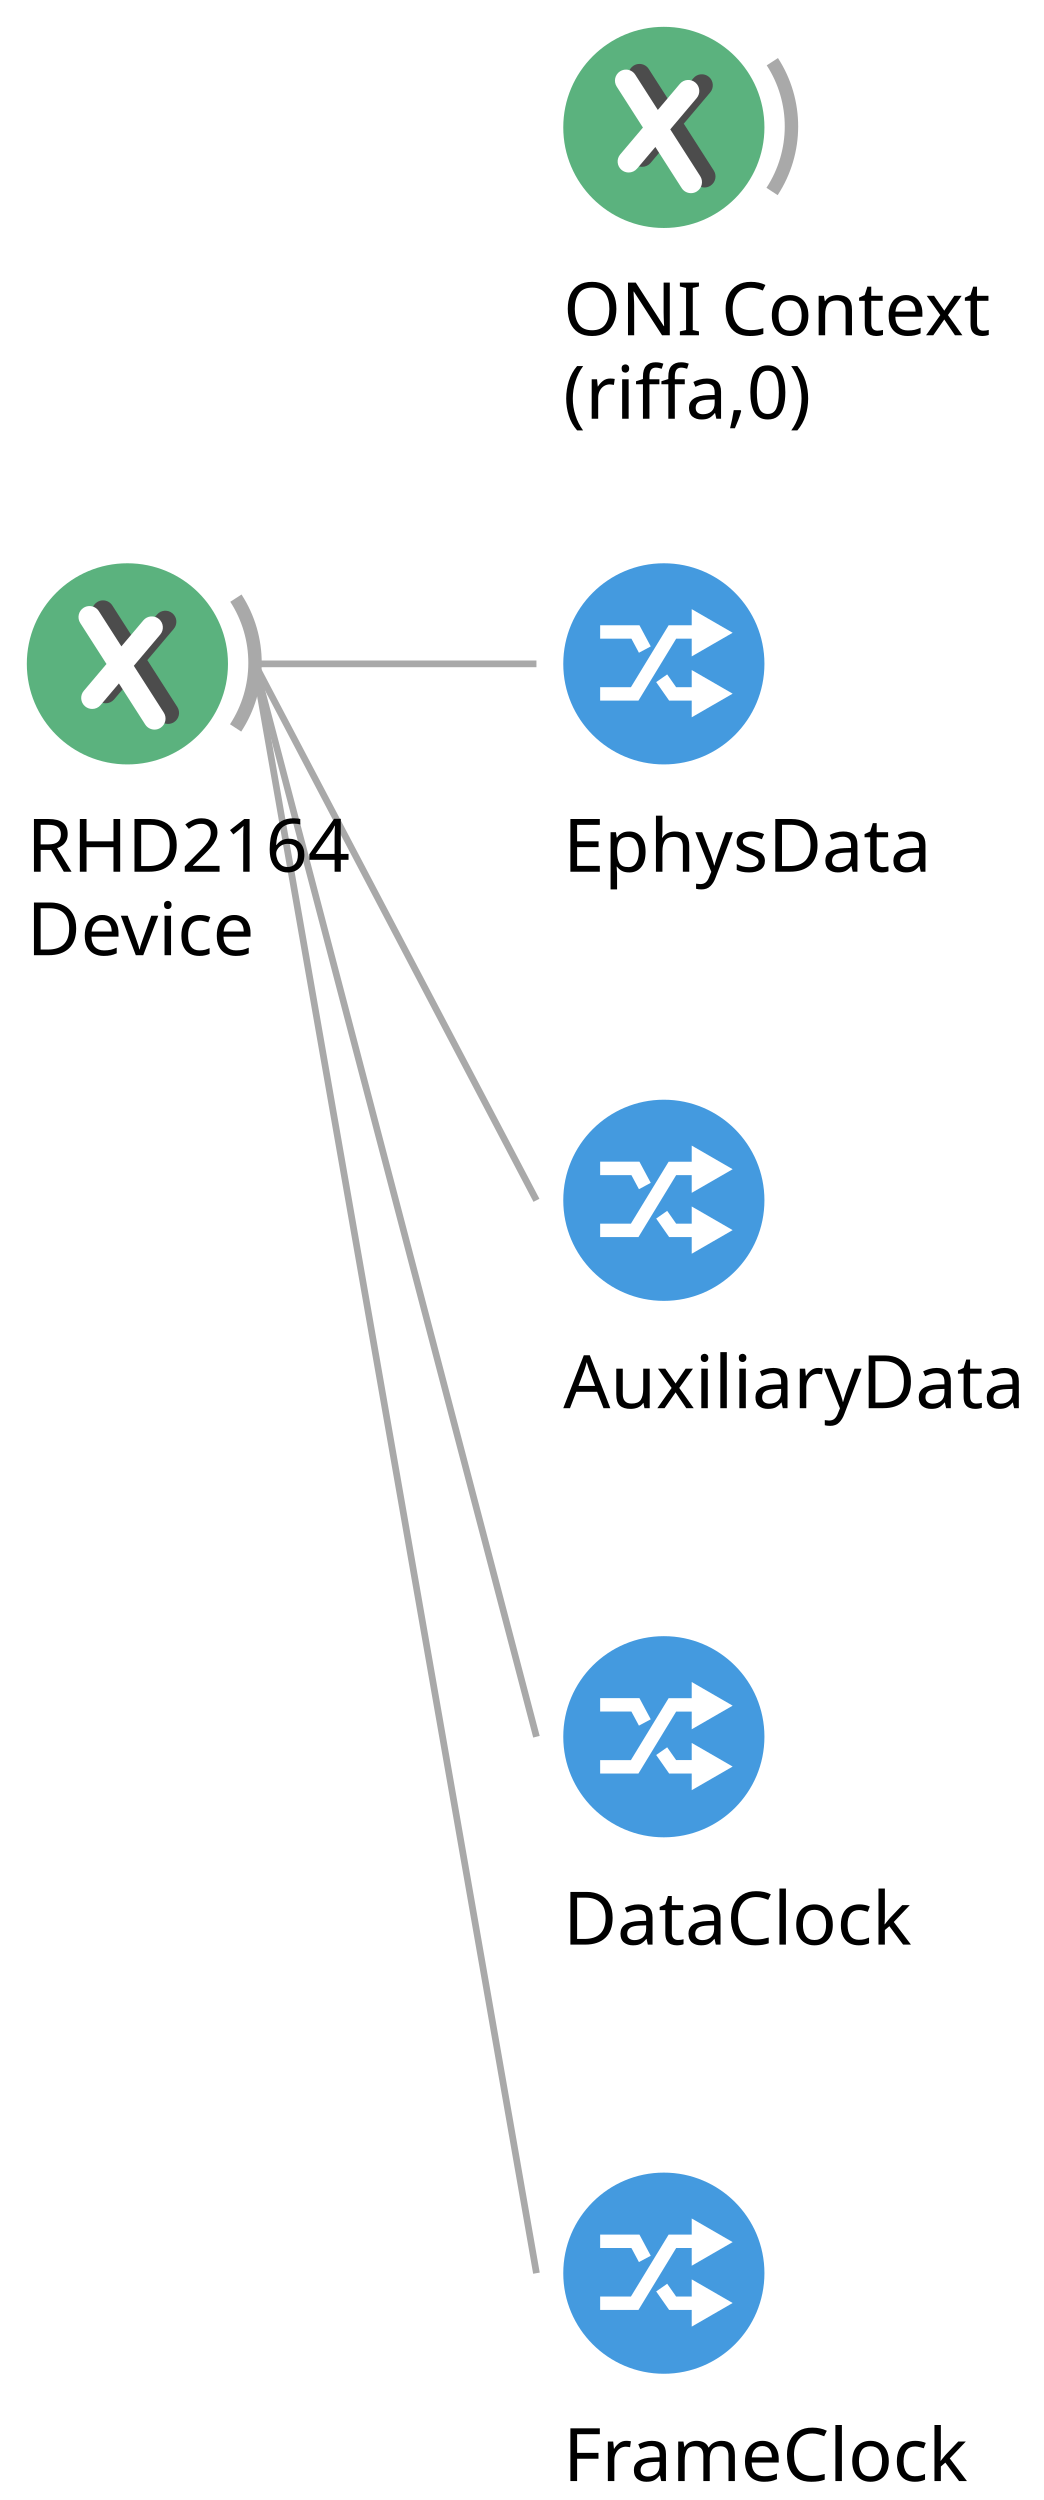
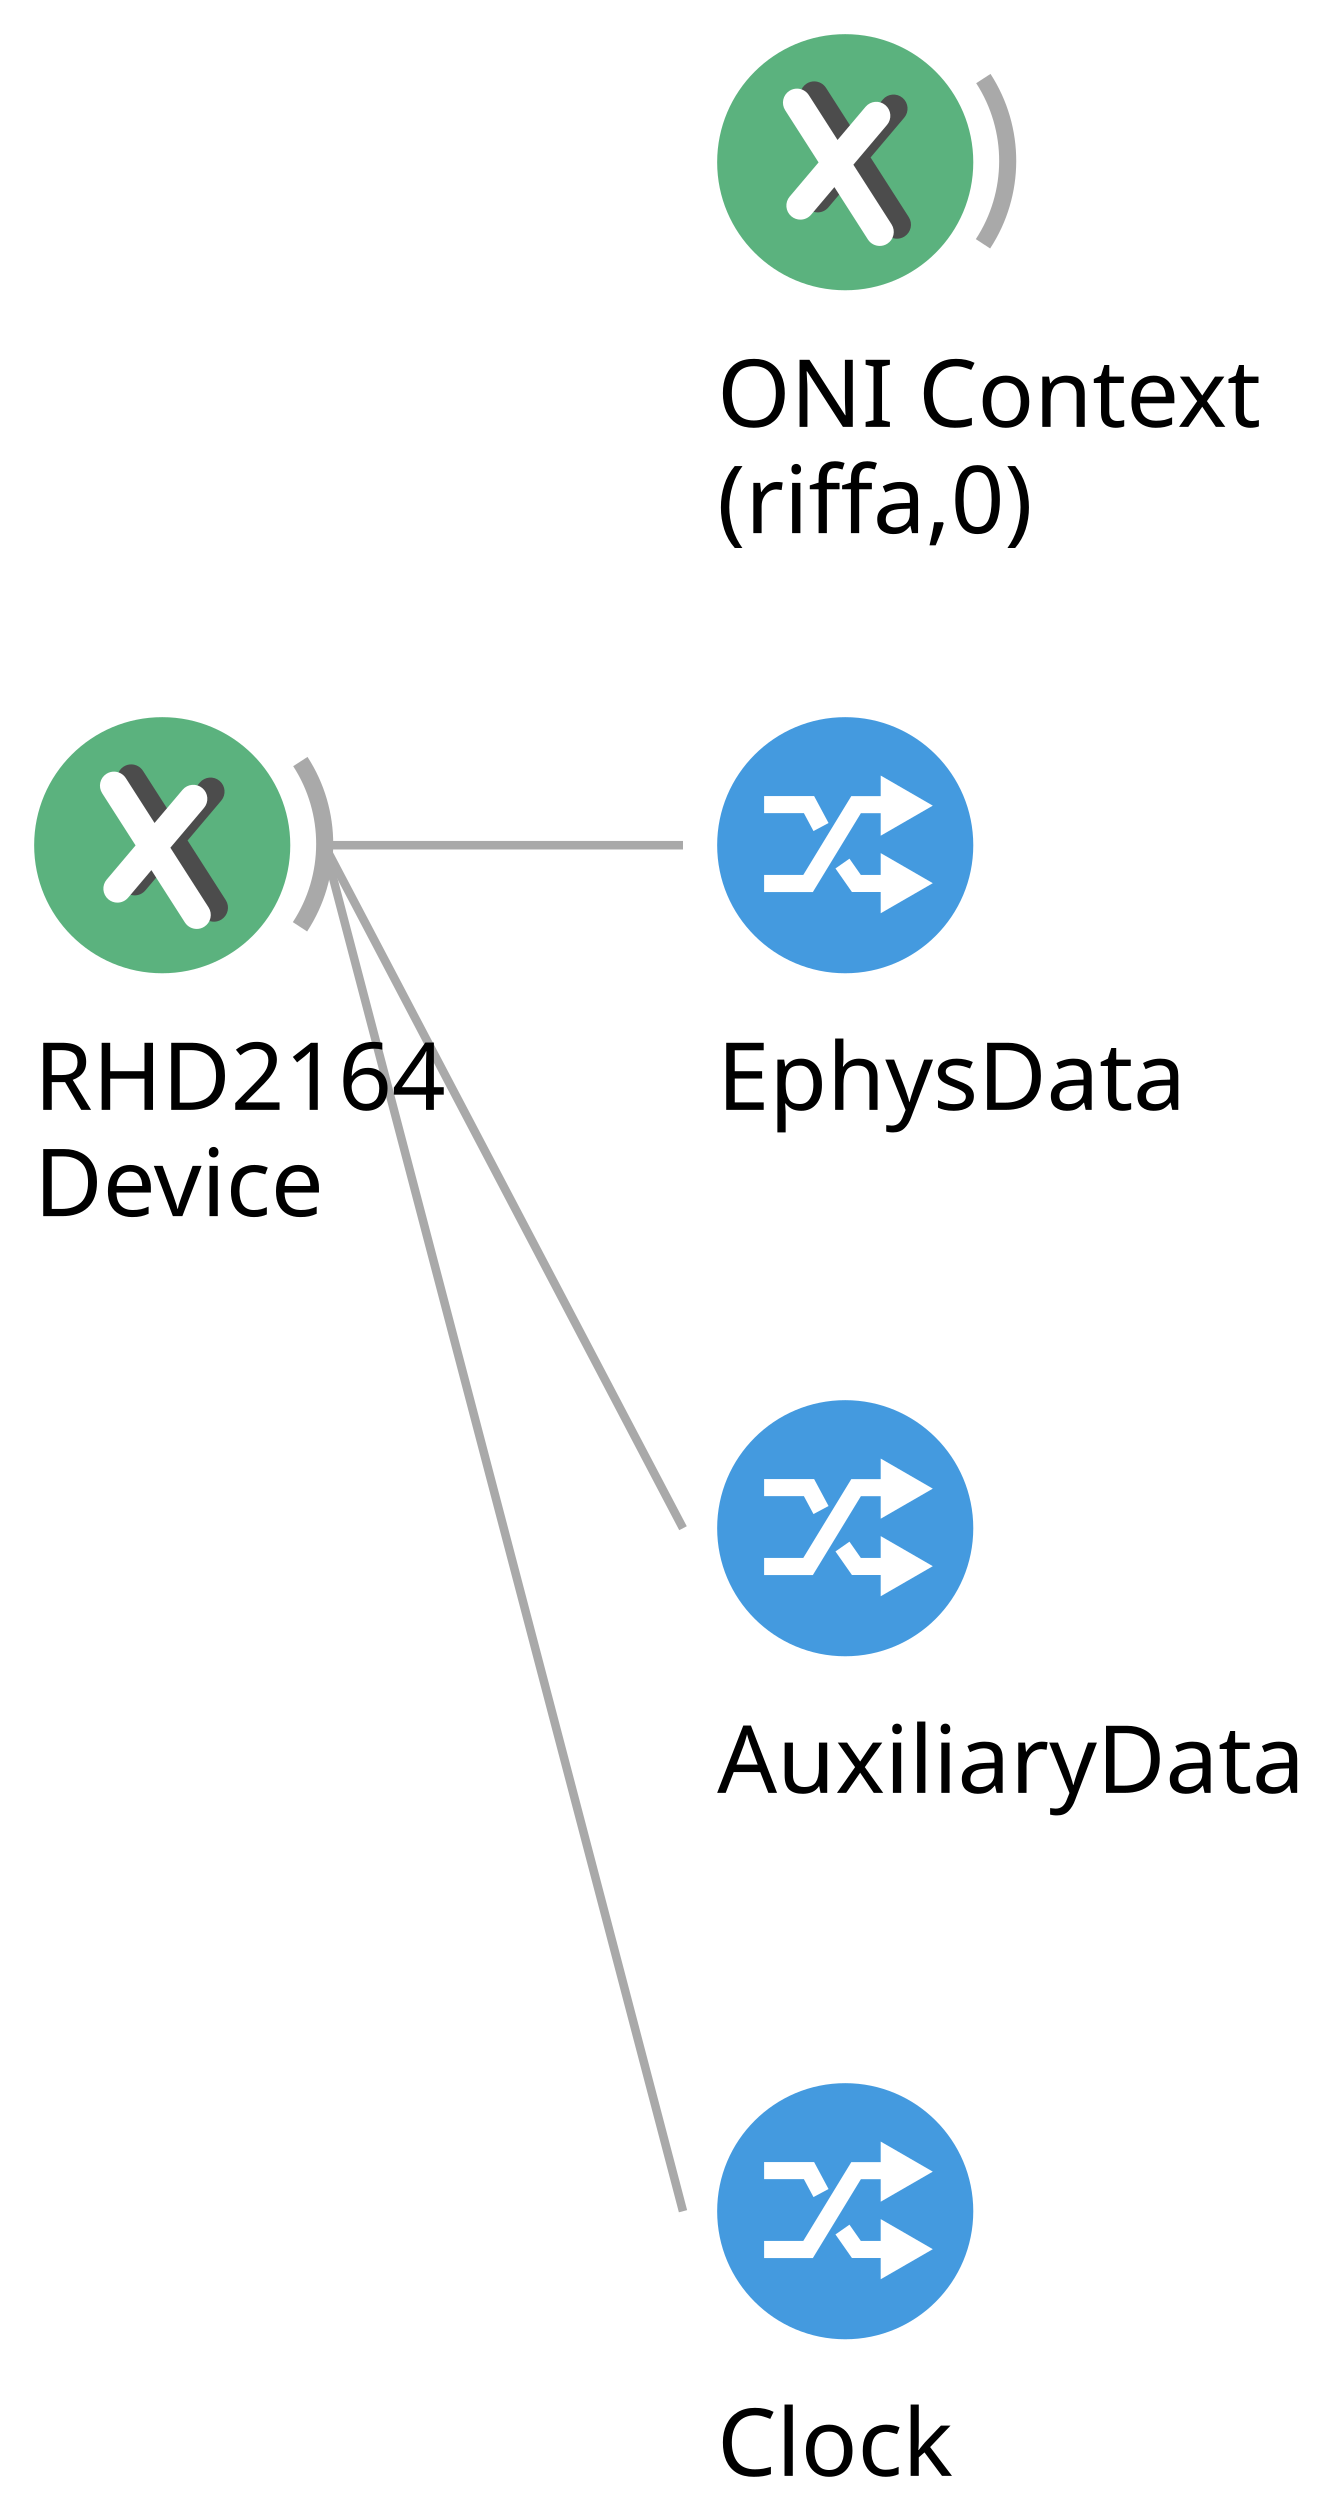
- <svg xmlns="http://www.w3.org/2000/svg" width="155.607" height="372.825" id="SvgGdi_output">
+ <svg xmlns="http://www.w3.org/2000/svg" width="155.607" height="292.825" id="SvgGdi_output">
  <rect id="background" height="100.00%" style="fill:rgb(255,255,255);" width="100.00%" y="0.00" x="0.00" />
  <g style="shape-rendering:auto;" id="root_group">
    <line y1="99.00" style="stroke:rgb(169,169,169);fill:none;stroke-linecap:butt;stroke-miterlimit:9;opacity:1;stroke-width:1;stroke-linejoin:miter;" id="55" x2="80.00" y2="99.00" x1="38.00" />
    <line y1="99.00" style="stroke:rgb(169,169,169);fill:none;stroke-linecap:butt;stroke-miterlimit:9;opacity:1;stroke-width:1;stroke-linejoin:miter;" id="56" x2="80.00" y2="179.00" x1="38.00" />
    <line y1="99.00" style="stroke:rgb(169,169,169);fill:none;stroke-linecap:butt;stroke-miterlimit:9;opacity:1;stroke-width:1;stroke-linejoin:miter;" id="57" x2="80.00" y2="259.00" x1="38.00" />
-     <line y1="99.00" style="stroke:rgb(169,169,169);fill:none;stroke-linecap:butt;stroke-miterlimit:9;opacity:1;stroke-width:1;stroke-linejoin:miter;" id="58" x2="80.00" y2="339.00" x1="38.00" />
-     <path d="M 31.179 5.2 C 34.998 11.092 34.981 18.682 31.136 24.557 " style="stroke:rgb(169,169,169);fill:none;stroke-linecap:butt;stroke-miterlimit:9;opacity:1;stroke-width:2;stroke-linejoin:miter;" transform="matrix(1.00 0.00 0.00 1.00 84.00 4.00 ) " id="59" />
-     <ellipse id="60" cy="15.00" cx="15.00" transform="matrix(1.00 0.00 0.00 1.00 84.00 4.00 ) " rx="15.00" ry="15.00" style="stroke:none;opacity:1;fill:rgb(91,178,126);" />
-     <path d="M 11.406 5.533 C 11.09 5.525 10.768 5.608 10.481 5.792 9.717 6.282 9.494 7.299 9.983 8.064 L 13.896 14.174 10.514 18.176 C 9.928 18.869 10.012 19.905 10.706 20.49 11.014 20.751 11.392 20.879 11.767 20.879 12.234 20.879 12.699 20.68 13.024 20.296 L 15.75 17.072 19.676 23.205 C 19.99 23.694 20.52 23.96 21.063 23.96 21.366 23.96 21.669 23.877 21.945 23.701 22.711 23.211 22.936 22.195 22.445 21.43 L 17.971 14.444 21.914 9.78 C 22.5 9.087 22.414 8.05 21.72 7.464 21.027 6.878 19.991 6.965 19.404 7.659 L 16.118 11.547 12.752 6.292 C 12.446 5.814 11.934 5.546 11.406 5.533 z " style="stroke:none;fill-rule:evenodd;opacity:1;fill:rgb(76,76,76);" transform="matrix(1.00 0.00 0.00 1.00 84.00 4.00 ) " id="61" />
-     <path d="M 9.39 6.381 C 9.073 6.373 8.752 6.456 8.465 6.639 7.7 7.129 7.478 8.146 7.967 8.912 L 11.88 15.022 8.497 19.023 C 7.911 19.716 7.996 20.752 8.69 21.338 8.998 21.599 9.375 21.726 9.75 21.726 10.217 21.726 10.683 21.528 11.007 21.143 L 13.733 17.919 17.659 24.052 C 17.973 24.541 18.503 24.807 19.047 24.807 19.349 24.807 19.653 24.724 19.928 24.548 20.695 24.058 20.919 23.042 20.428 22.278 L 15.955 15.292 19.898 10.628 C 20.484 9.935 20.397 8.897 19.703 8.312 19.011 7.726 17.974 7.812 17.387 8.506 L 14.101 12.394 10.736 7.139 C 10.429 6.662 9.917 6.394 9.39 6.381 z " style="stroke:none;fill-rule:evenodd;opacity:1;fill:rgb(255,255,255);" transform="matrix(1.00 0.00 0.00 1.00 84.00 4.00 ) " id="62" />
-     <text id="63" transform="matrix(1.00 0.00 0.00 1.00 0.00 0.00 ) " x="84.00" y="39.00" style="stroke:none;clip-path:url(#65_text_clipper);font-family:Microsoft Sans Serif;fill:rgb(0,0,0);font-size:8.25pt;opacity:1;">
-       <tspan dy="8.25pt" id="67">ONI Context</tspan>
+     <path d="M 31.179 5.2 C 34.998 11.092 34.981 18.682 31.136 24.557 " style="stroke:rgb(169,169,169);fill:none;stroke-linecap:butt;stroke-miterlimit:9;opacity:1;stroke-width:2;stroke-linejoin:miter;" transform="matrix(1.00 0.00 0.00 1.00 84.00 4.00 ) " id="58" />
+     <ellipse id="59" cy="15.00" cx="15.00" transform="matrix(1.00 0.00 0.00 1.00 84.00 4.00 ) " rx="15.00" ry="15.00" style="stroke:none;opacity:1;fill:rgb(91,178,126);" />
+     <path d="M 11.406 5.533 C 11.09 5.525 10.768 5.608 10.481 5.792 9.717 6.282 9.494 7.299 9.983 8.064 L 13.896 14.174 10.514 18.176 C 9.928 18.869 10.012 19.905 10.706 20.49 11.014 20.751 11.392 20.879 11.767 20.879 12.234 20.879 12.699 20.68 13.024 20.296 L 15.75 17.072 19.676 23.205 C 19.99 23.694 20.52 23.96 21.063 23.96 21.366 23.96 21.669 23.877 21.945 23.701 22.711 23.211 22.936 22.195 22.445 21.43 L 17.971 14.444 21.914 9.78 C 22.5 9.087 22.414 8.05 21.72 7.464 21.027 6.878 19.991 6.965 19.404 7.659 L 16.118 11.547 12.752 6.292 C 12.446 5.814 11.934 5.546 11.406 5.533 z " style="stroke:none;fill-rule:evenodd;opacity:1;fill:rgb(76,76,76);" transform="matrix(1.00 0.00 0.00 1.00 84.00 4.00 ) " id="60" />
+     <path d="M 9.39 6.381 C 9.073 6.373 8.752 6.456 8.465 6.639 7.7 7.129 7.478 8.146 7.967 8.912 L 11.88 15.022 8.497 19.023 C 7.911 19.716 7.996 20.752 8.69 21.338 8.998 21.599 9.375 21.726 9.75 21.726 10.217 21.726 10.683 21.528 11.007 21.143 L 13.733 17.919 17.659 24.052 C 17.973 24.541 18.503 24.807 19.047 24.807 19.349 24.807 19.653 24.724 19.928 24.548 20.695 24.058 20.919 23.042 20.428 22.278 L 15.955 15.292 19.898 10.628 C 20.484 9.935 20.397 8.897 19.703 8.312 19.011 7.726 17.974 7.812 17.387 8.506 L 14.101 12.394 10.736 7.139 C 10.429 6.662 9.917 6.394 9.39 6.381 z " style="stroke:none;fill-rule:evenodd;opacity:1;fill:rgb(255,255,255);" transform="matrix(1.00 0.00 0.00 1.00 84.00 4.00 ) " id="61" />
+     <text id="62" transform="matrix(1.00 0.00 0.00 1.00 0.00 0.00 ) " x="84.00" y="39.00" style="stroke:none;clip-path:url(#64_text_clipper);font-family:Microsoft Sans Serif;fill:rgb(0,0,0);font-size:8.25pt;opacity:1;">
+       <tspan dy="8.25pt" id="66">ONI Context</tspan>
    </text>
-     <text id="69" transform="matrix(1.00 0.00 0.00 1.00 0.00 0.00 ) " x="84.00" y="51.45" style="stroke:none;clip-path:url(#71_text_clipper);font-family:Microsoft Sans Serif;fill:rgb(0,0,0);font-size:8.25pt;opacity:1;">
-       <tspan dy="8.25pt" id="73">(riffa,0)</tspan>
+     <text id="68" transform="matrix(1.00 0.00 0.00 1.00 0.00 0.00 ) " x="84.00" y="51.45" style="stroke:none;clip-path:url(#70_text_clipper);font-family:Microsoft Sans Serif;fill:rgb(0,0,0);font-size:8.25pt;opacity:1;">
+       <tspan dy="8.25pt" id="72">(riffa,0)</tspan>
    </text>
-     <ellipse id="75" cy="15.00" cx="15.00" transform="matrix(1.00 0.00 0.00 1.00 84.00 84.00 ) " rx="15.00" ry="15.00" style="stroke:none;opacity:1;fill:rgb(68,154,223);" />
-     <path d="M 19.156 13.888 19.156 10.365 19.156 6.841 25.259 10.365 22.207 12.126 z " style="stroke:none;fill-rule:evenodd;opacity:1;fill:rgb(255,255,255);" transform="matrix(1.00 0.00 0.00 1.00 84.00 84.00 ) " id="76" />
-     <path d="M 19.156 22.97 19.156 19.447 19.156 15.923 25.259 19.447 22.207 21.208 z " style="stroke:none;fill-rule:evenodd;opacity:1;fill:rgb(255,255,255);" transform="matrix(1.00 0.00 0.00 1.00 84.00 84.00 ) " id="77" />
-     <path d="M 5.5 19.484 10.649 19.484 16.274 10.248 19.373 10.248 M 14.677 17.148 16.309 19.483 19.22 19.483 M 5.5 10.244 10.759 10.244 12.165 12.871 " style="stroke:rgb(255,255,255);fill:none;stroke-linecap:butt;stroke-miterlimit:9;opacity:1;stroke-width:2;stroke-linejoin:miter;" transform="matrix(1.00 0.00 0.00 1.00 84.00 84.00 ) " id="78" />
-     <text id="79" transform="matrix(1.00 0.00 0.00 1.00 0.00 0.00 ) " x="84.00" y="119.00" style="stroke:none;clip-path:url(#81_text_clipper);font-family:Microsoft Sans Serif;fill:rgb(0,0,0);font-size:8.25pt;opacity:1;">
-       <tspan dy="8.25pt" id="83">EphysData</tspan>
+     <ellipse id="74" cy="15.00" cx="15.00" transform="matrix(1.00 0.00 0.00 1.00 84.00 84.00 ) " rx="15.00" ry="15.00" style="stroke:none;opacity:1;fill:rgb(68,154,223);" />
+     <path d="M 19.156 13.888 19.156 10.365 19.156 6.841 25.259 10.365 22.207 12.126 z " style="stroke:none;fill-rule:evenodd;opacity:1;fill:rgb(255,255,255);" transform="matrix(1.00 0.00 0.00 1.00 84.00 84.00 ) " id="75" />
+     <path d="M 19.156 22.97 19.156 19.447 19.156 15.923 25.259 19.447 22.207 21.208 z " style="stroke:none;fill-rule:evenodd;opacity:1;fill:rgb(255,255,255);" transform="matrix(1.00 0.00 0.00 1.00 84.00 84.00 ) " id="76" />
+     <path d="M 5.5 19.484 10.649 19.484 16.274 10.248 19.373 10.248 M 14.677 17.148 16.309 19.483 19.22 19.483 M 5.5 10.244 10.759 10.244 12.165 12.871 " style="stroke:rgb(255,255,255);fill:none;stroke-linecap:butt;stroke-miterlimit:9;opacity:1;stroke-width:2;stroke-linejoin:miter;" transform="matrix(1.00 0.00 0.00 1.00 84.00 84.00 ) " id="77" />
+     <text id="78" transform="matrix(1.00 0.00 0.00 1.00 0.00 0.00 ) " x="84.00" y="119.00" style="stroke:none;clip-path:url(#80_text_clipper);font-family:Microsoft Sans Serif;fill:rgb(0,0,0);font-size:8.25pt;opacity:1;">
+       <tspan dy="8.25pt" id="82">EphysData</tspan>
    </text>
-     <ellipse id="85" cy="15.00" cx="15.00" transform="matrix(1.00 0.00 0.00 1.00 84.00 164.00 ) " rx="15.00" ry="15.00" style="stroke:none;opacity:1;fill:rgb(68,154,223);" />
-     <path d="M 19.156 13.888 19.156 10.365 19.156 6.841 25.259 10.365 22.207 12.126 z " style="stroke:none;fill-rule:evenodd;opacity:1;fill:rgb(255,255,255);" transform="matrix(1.00 0.00 0.00 1.00 84.00 164.00 ) " id="86" />
-     <path d="M 19.156 22.97 19.156 19.447 19.156 15.923 25.259 19.447 22.207 21.208 z " style="stroke:none;fill-rule:evenodd;opacity:1;fill:rgb(255,255,255);" transform="matrix(1.00 0.00 0.00 1.00 84.00 164.00 ) " id="87" />
-     <path d="M 5.5 19.484 10.649 19.484 16.274 10.248 19.373 10.248 M 14.677 17.148 16.309 19.483 19.22 19.483 M 5.5 10.244 10.759 10.244 12.165 12.871 " style="stroke:rgb(255,255,255);fill:none;stroke-linecap:butt;stroke-miterlimit:9;opacity:1;stroke-width:2;stroke-linejoin:miter;" transform="matrix(1.00 0.00 0.00 1.00 84.00 164.00 ) " id="88" />
-     <text id="89" transform="matrix(1.00 0.00 0.00 1.00 0.00 0.00 ) " x="84.00" y="199.00" style="stroke:none;clip-path:url(#91_text_clipper);font-family:Microsoft Sans Serif;fill:rgb(0,0,0);font-size:8.25pt;opacity:1;">
-       <tspan dy="8.25pt" id="93">AuxiliaryData</tspan>
+     <ellipse id="84" cy="15.00" cx="15.00" transform="matrix(1.00 0.00 0.00 1.00 84.00 164.00 ) " rx="15.00" ry="15.00" style="stroke:none;opacity:1;fill:rgb(68,154,223);" />
+     <path d="M 19.156 13.888 19.156 10.365 19.156 6.841 25.259 10.365 22.207 12.126 z " style="stroke:none;fill-rule:evenodd;opacity:1;fill:rgb(255,255,255);" transform="matrix(1.00 0.00 0.00 1.00 84.00 164.00 ) " id="85" />
+     <path d="M 19.156 22.97 19.156 19.447 19.156 15.923 25.259 19.447 22.207 21.208 z " style="stroke:none;fill-rule:evenodd;opacity:1;fill:rgb(255,255,255);" transform="matrix(1.00 0.00 0.00 1.00 84.00 164.00 ) " id="86" />
+     <path d="M 5.5 19.484 10.649 19.484 16.274 10.248 19.373 10.248 M 14.677 17.148 16.309 19.483 19.22 19.483 M 5.5 10.244 10.759 10.244 12.165 12.871 " style="stroke:rgb(255,255,255);fill:none;stroke-linecap:butt;stroke-miterlimit:9;opacity:1;stroke-width:2;stroke-linejoin:miter;" transform="matrix(1.00 0.00 0.00 1.00 84.00 164.00 ) " id="87" />
+     <text id="88" transform="matrix(1.00 0.00 0.00 1.00 0.00 0.00 ) " x="84.00" y="199.00" style="stroke:none;clip-path:url(#90_text_clipper);font-family:Microsoft Sans Serif;fill:rgb(0,0,0);font-size:8.25pt;opacity:1;">
+       <tspan dy="8.25pt" id="92">AuxiliaryData</tspan>
    </text>
-     <ellipse id="95" cy="15.00" cx="15.00" transform="matrix(1.00 0.00 0.00 1.00 84.00 244.00 ) " rx="15.00" ry="15.00" style="stroke:none;opacity:1;fill:rgb(68,154,223);" />
-     <path d="M 19.156 13.888 19.156 10.365 19.156 6.841 25.259 10.365 22.207 12.126 z " style="stroke:none;fill-rule:evenodd;opacity:1;fill:rgb(255,255,255);" transform="matrix(1.00 0.00 0.00 1.00 84.00 244.00 ) " id="96" />
-     <path d="M 19.156 22.97 19.156 19.447 19.156 15.923 25.259 19.447 22.207 21.208 z " style="stroke:none;fill-rule:evenodd;opacity:1;fill:rgb(255,255,255);" transform="matrix(1.00 0.00 0.00 1.00 84.00 244.00 ) " id="97" />
-     <path d="M 5.5 19.484 10.649 19.484 16.274 10.248 19.373 10.248 M 14.677 17.148 16.309 19.483 19.22 19.483 M 5.5 10.244 10.759 10.244 12.165 12.871 " style="stroke:rgb(255,255,255);fill:none;stroke-linecap:butt;stroke-miterlimit:9;opacity:1;stroke-width:2;stroke-linejoin:miter;" transform="matrix(1.00 0.00 0.00 1.00 84.00 244.00 ) " id="98" />
-     <text id="99" transform="matrix(1.00 0.00 0.00 1.00 0.00 0.00 ) " x="84.00" y="279.00" style="stroke:none;clip-path:url(#101_text_clipper);font-family:Microsoft Sans Serif;fill:rgb(0,0,0);font-size:8.25pt;opacity:1;">
-       <tspan dy="8.25pt" id="103">DataClock</tspan>
+     <ellipse id="94" cy="15.00" cx="15.00" transform="matrix(1.00 0.00 0.00 1.00 84.00 244.00 ) " rx="15.00" ry="15.00" style="stroke:none;opacity:1;fill:rgb(68,154,223);" />
+     <path d="M 19.156 13.888 19.156 10.365 19.156 6.841 25.259 10.365 22.207 12.126 z " style="stroke:none;fill-rule:evenodd;opacity:1;fill:rgb(255,255,255);" transform="matrix(1.00 0.00 0.00 1.00 84.00 244.00 ) " id="95" />
+     <path d="M 19.156 22.97 19.156 19.447 19.156 15.923 25.259 19.447 22.207 21.208 z " style="stroke:none;fill-rule:evenodd;opacity:1;fill:rgb(255,255,255);" transform="matrix(1.00 0.00 0.00 1.00 84.00 244.00 ) " id="96" />
+     <path d="M 5.5 19.484 10.649 19.484 16.274 10.248 19.373 10.248 M 14.677 17.148 16.309 19.483 19.22 19.483 M 5.5 10.244 10.759 10.244 12.165 12.871 " style="stroke:rgb(255,255,255);fill:none;stroke-linecap:butt;stroke-miterlimit:9;opacity:1;stroke-width:2;stroke-linejoin:miter;" transform="matrix(1.00 0.00 0.00 1.00 84.00 244.00 ) " id="97" />
+     <text id="98" transform="matrix(1.00 0.00 0.00 1.00 0.00 0.00 ) " x="84.00" y="279.00" style="stroke:none;clip-path:url(#100_text_clipper);font-family:Microsoft Sans Serif;fill:rgb(0,0,0);font-size:8.25pt;opacity:1;">
+       <tspan dy="8.25pt" id="102">Clock</tspan>
    </text>
-     <ellipse id="105" cy="15.00" cx="15.00" transform="matrix(1.00 0.00 0.00 1.00 84.00 324.00 ) " rx="15.00" ry="15.00" style="stroke:none;opacity:1;fill:rgb(68,154,223);" />
-     <path d="M 19.156 13.888 19.156 10.365 19.156 6.841 25.259 10.365 22.207 12.126 z " style="stroke:none;fill-rule:evenodd;opacity:1;fill:rgb(255,255,255);" transform="matrix(1.00 0.00 0.00 1.00 84.00 324.00 ) " id="106" />
-     <path d="M 19.156 22.97 19.156 19.447 19.156 15.923 25.259 19.447 22.207 21.208 z " style="stroke:none;fill-rule:evenodd;opacity:1;fill:rgb(255,255,255);" transform="matrix(1.00 0.00 0.00 1.00 84.00 324.00 ) " id="107" />
-     <path d="M 5.5 19.484 10.649 19.484 16.274 10.248 19.373 10.248 M 14.677 17.148 16.309 19.483 19.22 19.483 M 5.5 10.244 10.759 10.244 12.165 12.871 " style="stroke:rgb(255,255,255);fill:none;stroke-linecap:butt;stroke-miterlimit:9;opacity:1;stroke-width:2;stroke-linejoin:miter;" transform="matrix(1.00 0.00 0.00 1.00 84.00 324.00 ) " id="108" />
-     <text id="109" transform="matrix(1.00 0.00 0.00 1.00 0.00 0.00 ) " x="84.00" y="359.00" style="stroke:none;clip-path:url(#111_text_clipper);font-family:Microsoft Sans Serif;fill:rgb(0,0,0);font-size:8.25pt;opacity:1;">
-       <tspan dy="8.25pt" id="113">FrameClock</tspan>
+     <path d="M 31.179 5.2 C 34.998 11.092 34.981 18.682 31.136 24.557 " style="stroke:rgb(169,169,169);fill:none;stroke-linecap:butt;stroke-miterlimit:9;opacity:1;stroke-width:2;stroke-linejoin:miter;" transform="matrix(1.00 0.00 0.00 1.00 4.00 84.00 ) " id="104" />
+     <ellipse id="105" cy="15.00" cx="15.00" transform="matrix(1.00 0.00 0.00 1.00 4.00 84.00 ) " rx="15.00" ry="15.00" style="stroke:none;opacity:1;fill:rgb(91,178,126);" />
+     <path d="M 11.406 5.533 C 11.09 5.525 10.768 5.608 10.481 5.792 9.717 6.282 9.494 7.299 9.983 8.064 L 13.896 14.174 10.514 18.176 C 9.928 18.869 10.012 19.905 10.706 20.49 11.014 20.751 11.392 20.879 11.767 20.879 12.234 20.879 12.699 20.68 13.024 20.296 L 15.75 17.072 19.676 23.205 C 19.99 23.694 20.52 23.96 21.063 23.96 21.366 23.96 21.669 23.877 21.945 23.701 22.711 23.211 22.936 22.195 22.445 21.43 L 17.971 14.444 21.914 9.78 C 22.5 9.087 22.414 8.05 21.72 7.464 21.027 6.878 19.991 6.965 19.404 7.659 L 16.118 11.547 12.752 6.292 C 12.446 5.814 11.934 5.546 11.406 5.533 z " style="stroke:none;fill-rule:evenodd;opacity:1;fill:rgb(76,76,76);" transform="matrix(1.00 0.00 0.00 1.00 4.00 84.00 ) " id="106" />
+     <path d="M 9.39 6.381 C 9.073 6.373 8.752 6.456 8.465 6.639 7.7 7.129 7.478 8.146 7.967 8.912 L 11.88 15.022 8.497 19.023 C 7.911 19.716 7.996 20.752 8.69 21.338 8.998 21.599 9.375 21.726 9.75 21.726 10.217 21.726 10.683 21.528 11.007 21.143 L 13.733 17.919 17.659 24.052 C 17.973 24.541 18.503 24.807 19.047 24.807 19.349 24.807 19.653 24.724 19.928 24.548 20.695 24.058 20.919 23.042 20.428 22.278 L 15.955 15.292 19.898 10.628 C 20.484 9.935 20.397 8.897 19.703 8.312 19.011 7.726 17.974 7.812 17.387 8.506 L 14.101 12.394 10.736 7.139 C 10.429 6.662 9.917 6.394 9.39 6.381 z " style="stroke:none;fill-rule:evenodd;opacity:1;fill:rgb(255,255,255);" transform="matrix(1.00 0.00 0.00 1.00 4.00 84.00 ) " id="107" />
+     <text id="108" transform="matrix(1.00 0.00 0.00 1.00 0.00 0.00 ) " x="4.00" y="119.00" style="stroke:none;clip-path:url(#110_text_clipper);font-family:Microsoft Sans Serif;fill:rgb(0,0,0);font-size:8.25pt;opacity:1;">
+       <tspan dy="8.25pt" id="112">RHD2164</tspan>
    </text>
-     <path d="M 31.179 5.2 C 34.998 11.092 34.981 18.682 31.136 24.557 " style="stroke:rgb(169,169,169);fill:none;stroke-linecap:butt;stroke-miterlimit:9;opacity:1;stroke-width:2;stroke-linejoin:miter;" transform="matrix(1.00 0.00 0.00 1.00 4.00 84.00 ) " id="115" />
-     <ellipse id="116" cy="15.00" cx="15.00" transform="matrix(1.00 0.00 0.00 1.00 4.00 84.00 ) " rx="15.00" ry="15.00" style="stroke:none;opacity:1;fill:rgb(91,178,126);" />
-     <path d="M 11.406 5.533 C 11.09 5.525 10.768 5.608 10.481 5.792 9.717 6.282 9.494 7.299 9.983 8.064 L 13.896 14.174 10.514 18.176 C 9.928 18.869 10.012 19.905 10.706 20.49 11.014 20.751 11.392 20.879 11.767 20.879 12.234 20.879 12.699 20.68 13.024 20.296 L 15.75 17.072 19.676 23.205 C 19.99 23.694 20.52 23.96 21.063 23.96 21.366 23.96 21.669 23.877 21.945 23.701 22.711 23.211 22.936 22.195 22.445 21.43 L 17.971 14.444 21.914 9.78 C 22.5 9.087 22.414 8.05 21.72 7.464 21.027 6.878 19.991 6.965 19.404 7.659 L 16.118 11.547 12.752 6.292 C 12.446 5.814 11.934 5.546 11.406 5.533 z " style="stroke:none;fill-rule:evenodd;opacity:1;fill:rgb(76,76,76);" transform="matrix(1.00 0.00 0.00 1.00 4.00 84.00 ) " id="117" />
-     <path d="M 9.39 6.381 C 9.073 6.373 8.752 6.456 8.465 6.639 7.7 7.129 7.478 8.146 7.967 8.912 L 11.88 15.022 8.497 19.023 C 7.911 19.716 7.996 20.752 8.69 21.338 8.998 21.599 9.375 21.726 9.75 21.726 10.217 21.726 10.683 21.528 11.007 21.143 L 13.733 17.919 17.659 24.052 C 17.973 24.541 18.503 24.807 19.047 24.807 19.349 24.807 19.653 24.724 19.928 24.548 20.695 24.058 20.919 23.042 20.428 22.278 L 15.955 15.292 19.898 10.628 C 20.484 9.935 20.397 8.897 19.703 8.312 19.011 7.726 17.974 7.812 17.387 8.506 L 14.101 12.394 10.736 7.139 C 10.429 6.662 9.917 6.394 9.39 6.381 z " style="stroke:none;fill-rule:evenodd;opacity:1;fill:rgb(255,255,255);" transform="matrix(1.00 0.00 0.00 1.00 4.00 84.00 ) " id="118" />
-     <text id="119" transform="matrix(1.00 0.00 0.00 1.00 0.00 0.00 ) " x="4.00" y="119.00" style="stroke:none;clip-path:url(#121_text_clipper);font-family:Microsoft Sans Serif;fill:rgb(0,0,0);font-size:8.25pt;opacity:1;">
-       <tspan dy="8.25pt" id="123">RHD2164</tspan>
-     </text>
-     <text id="125" transform="matrix(1.00 0.00 0.00 1.00 0.00 0.00 ) " x="4.00" y="131.45" style="stroke:none;clip-path:url(#127_text_clipper);font-family:Microsoft Sans Serif;fill:rgb(0,0,0);font-size:8.25pt;opacity:1;">
-       <tspan dy="8.25pt" id="129">Device</tspan>
+     <text id="114" transform="matrix(1.00 0.00 0.00 1.00 0.00 0.00 ) " x="4.00" y="131.45" style="stroke:none;clip-path:url(#116_text_clipper);font-family:Microsoft Sans Serif;fill:rgb(0,0,0);font-size:8.25pt;opacity:1;">
+       <tspan dy="8.25pt" id="118">Device</tspan>
    </text>
  </g>
  <defs id="clips_hatches_and_gradients">
-     <clipPath id="65_text_clipper">
-       <rect x="84.00" y="39.00" width="65.86" height="27.65" id="66" />
+     <clipPath id="64_text_clipper">
+       <rect x="84.00" y="39.00" width="65.86" height="27.65" id="65" />
    </clipPath>
-     <clipPath id="71_text_clipper">
-       <rect x="84.00" y="51.45" width="65.86" height="27.65" id="72" />
+     <clipPath id="70_text_clipper">
+       <rect x="84.00" y="51.45" width="65.86" height="27.65" id="71" />
    </clipPath>
-     <clipPath id="81_text_clipper">
-       <rect x="84.00" y="119.00" width="59.09" height="13.83" id="82" />
+     <clipPath id="80_text_clipper">
+       <rect x="84.00" y="119.00" width="59.09" height="13.83" id="81" />
    </clipPath>
-     <clipPath id="91_text_clipper">
-       <rect x="84.00" y="199.00" width="70.61" height="13.83" id="92" />
+     <clipPath id="90_text_clipper">
+       <rect x="84.00" y="199.00" width="70.61" height="13.83" id="91" />
    </clipPath>
-     <clipPath id="101_text_clipper">
-       <rect x="84.00" y="279.00" width="55.99" height="13.83" id="102" />
+     <clipPath id="100_text_clipper">
+       <rect x="84.00" y="279.00" width="32.06" height="13.83" id="101" />
    </clipPath>
-     <clipPath id="111_text_clipper">
-       <rect x="84.00" y="359.00" width="64.80" height="13.83" id="112" />
+     <clipPath id="110_text_clipper">
+       <rect x="4.00" y="119.00" width="53.41" height="27.65" id="111" />
    </clipPath>
-     <clipPath id="121_text_clipper">
-       <rect x="4.00" y="119.00" width="53.41" height="27.65" id="122" />
-     </clipPath>
-     <clipPath id="127_text_clipper">
-       <rect x="4.00" y="131.45" width="53.41" height="27.65" id="128" />
+     <clipPath id="116_text_clipper">
+       <rect x="4.00" y="131.45" width="53.41" height="27.65" id="117" />
    </clipPath>
  </defs>
</svg>
